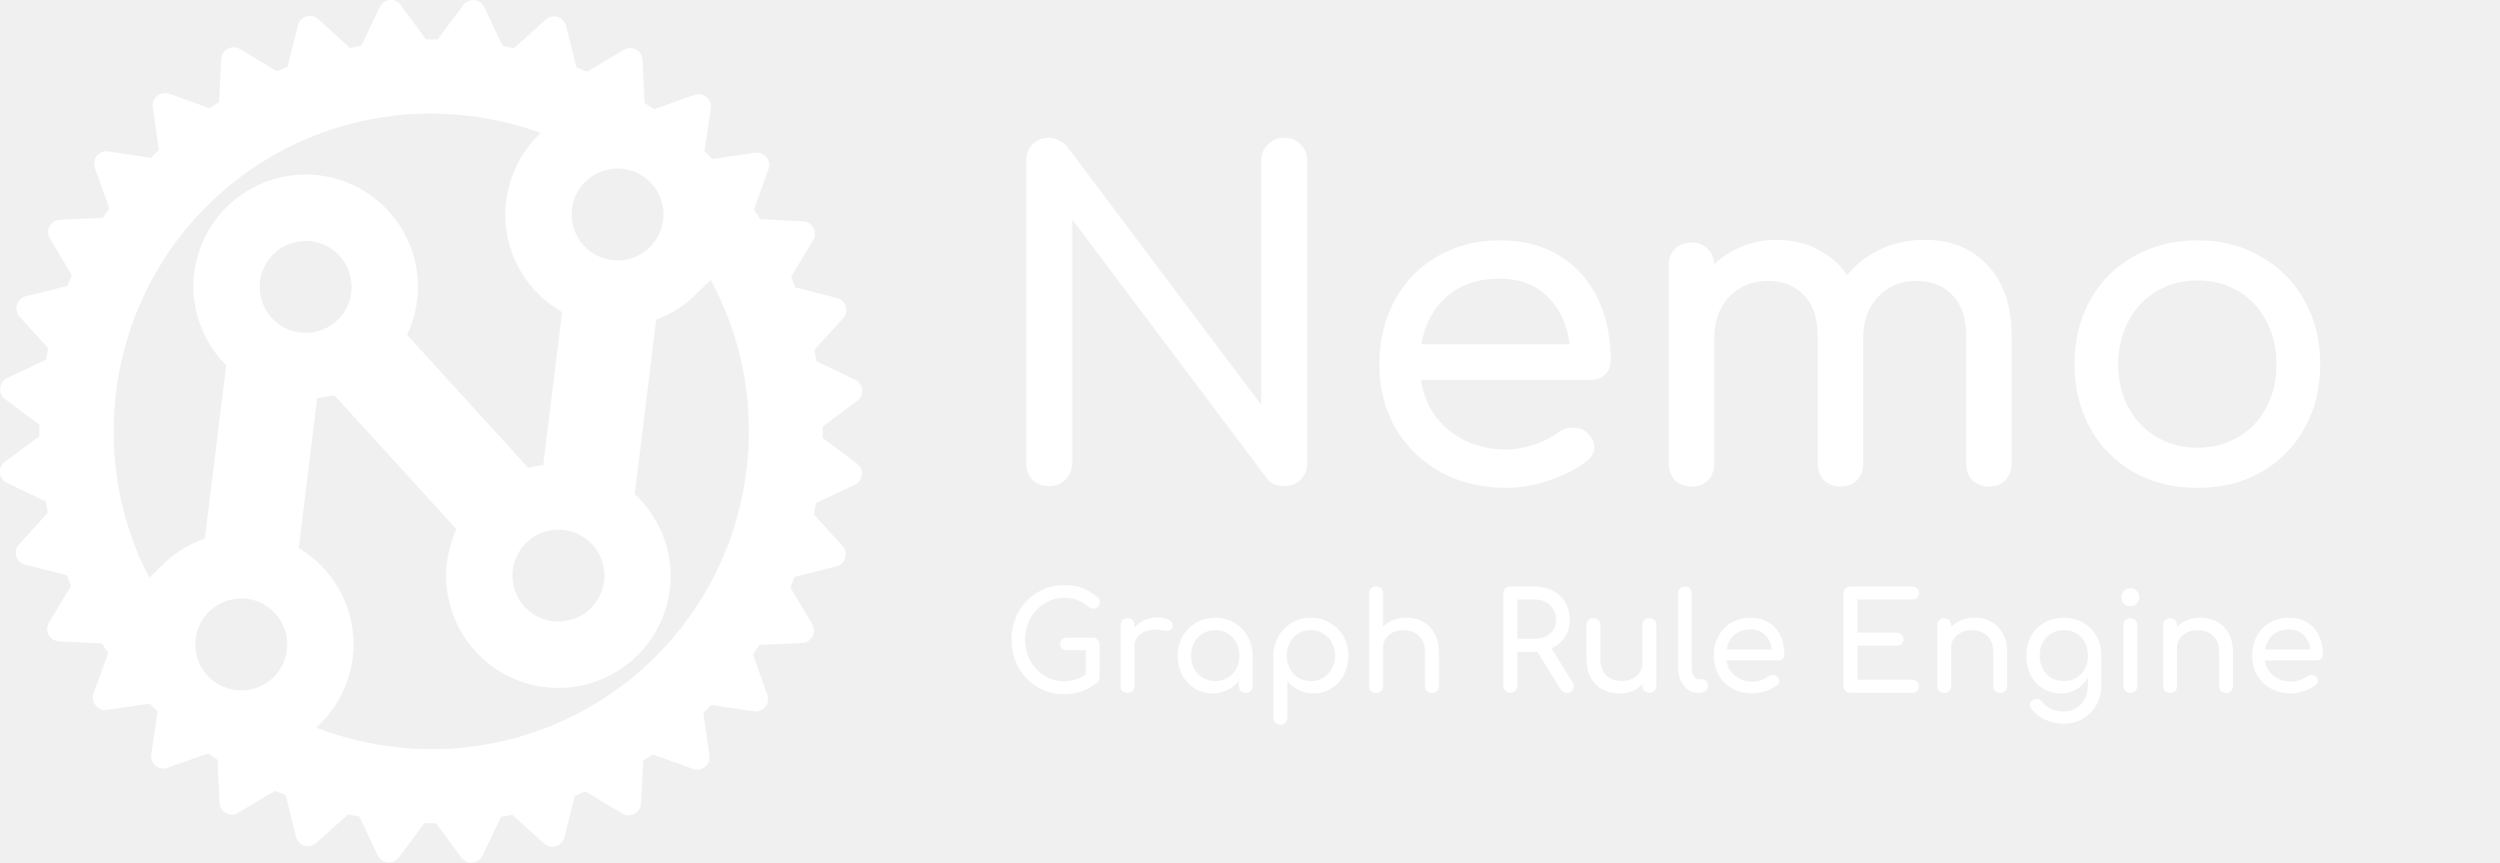
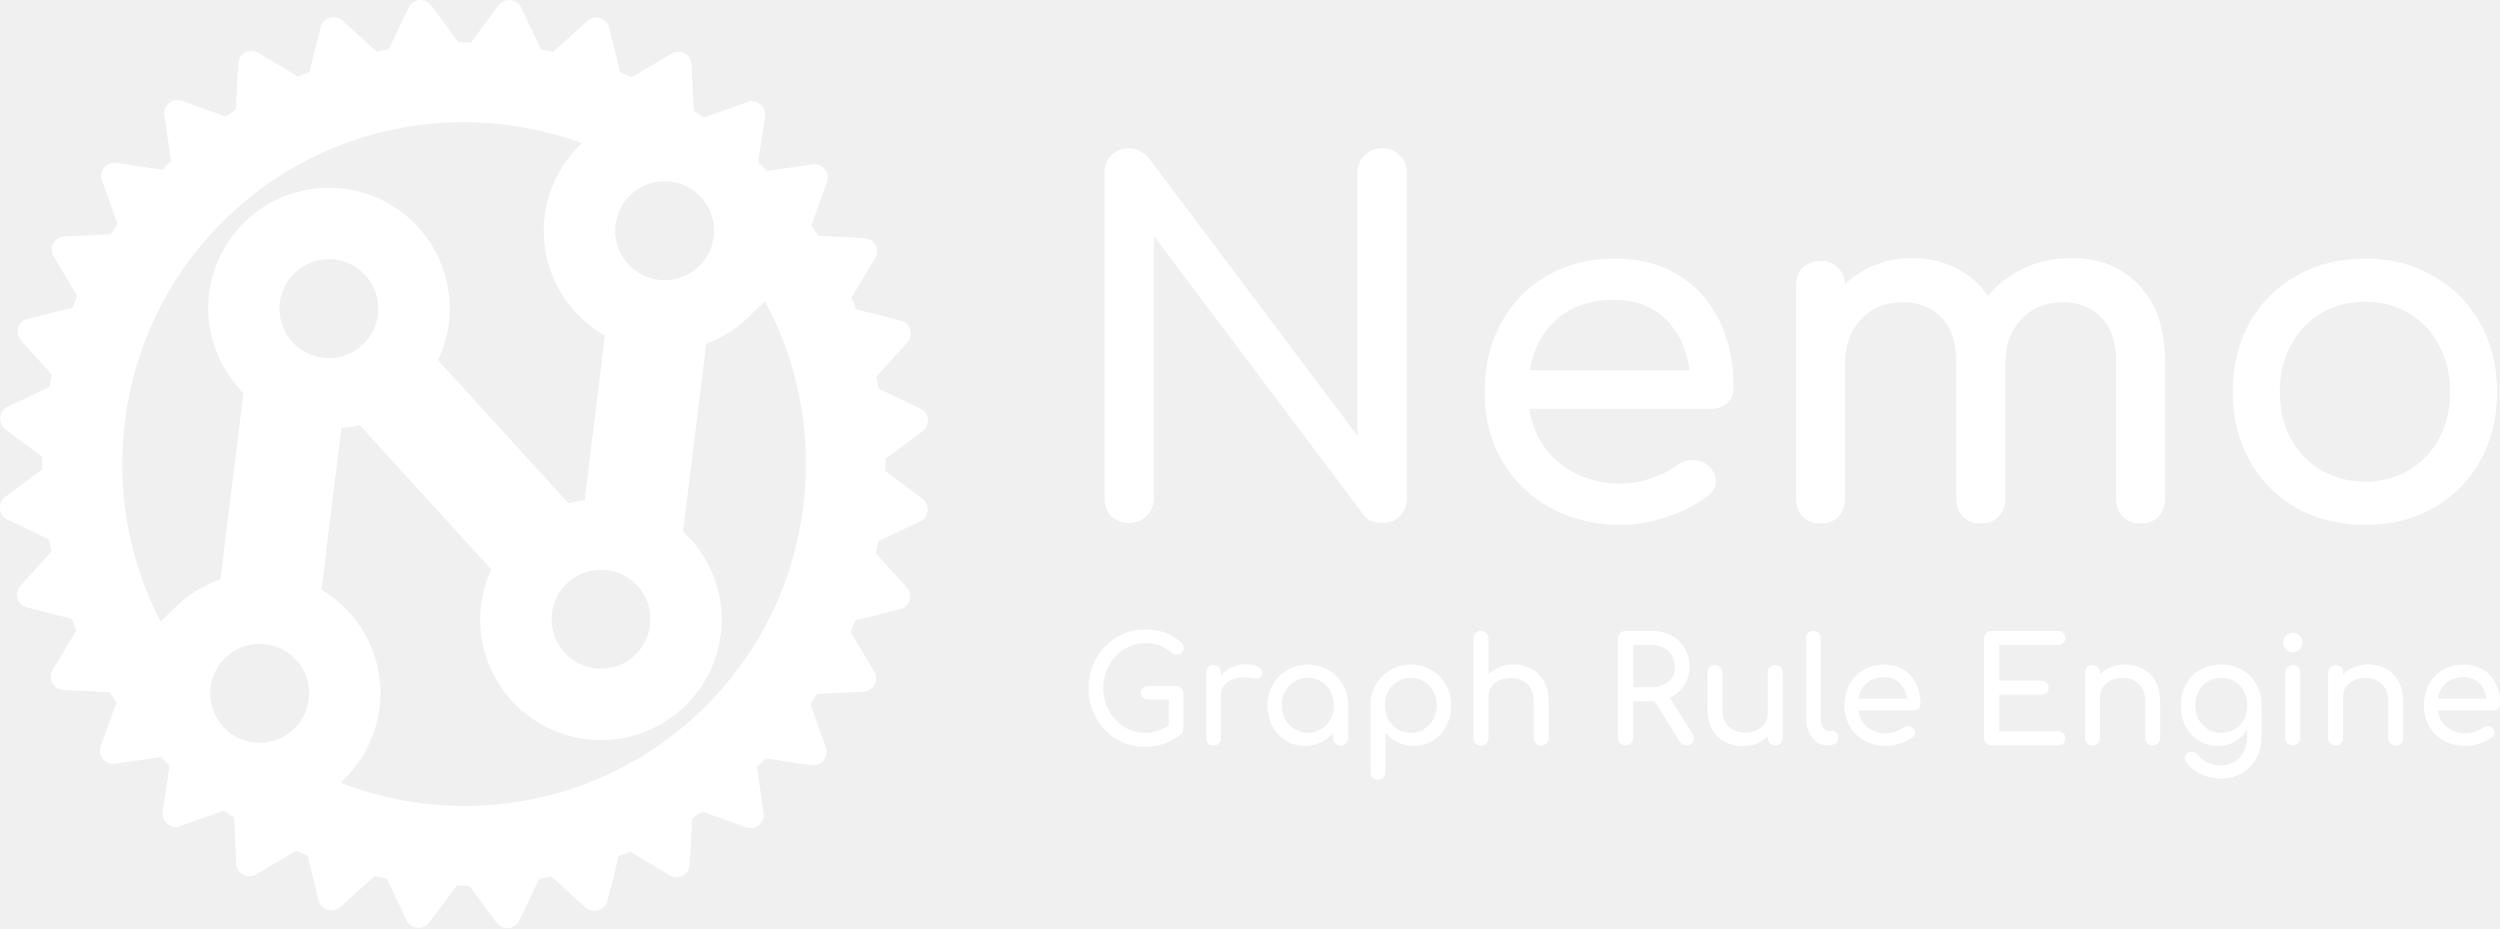
- <svg xmlns="http://www.w3.org/2000/svg" width="73.968mm" height="25.525mm" viewBox="0 0 73.968 25.525" version="1.1" id="svg103483">
+ <svg xmlns="http://www.w3.org/2000/svg" width="68.755mm" height="25.525mm" viewBox="0 0 68.755 25.525" version="1.1" id="svg103483">
  <defs id="defs103480" />
  <g id="layer1" transform="translate(36.13867,-120.1234)">
    <path id="path60524" style="color:#000000;fill:#ffffff;fill-opacity:1;stroke-width:0.265;stroke-miterlimit:6;-inkscape-stroke:none" d="m -24.604,120.125 c -0.121,0.012 -0.237,0.083 -0.296,0.208 l -0.545,1.143 c -0.113,0.021 -0.225,0.042 -0.337,0.066 l -0.936,-0.851 c -0.205,-0.186 -0.534,-0.088 -0.602,0.181 l -0.312,1.231 c -0.105,0.042 -0.209,0.084 -0.313,0.128 l -1.088,-0.655 c -0.237,-0.143 -0.541,0.019 -0.555,0.295 l -0.066,1.273 c -0.094,0.06 -0.186,0.122 -0.278,0.185 l -1.199,-0.431 c -0.26,-0.094 -0.527,0.124 -0.487,0.398 l 0.183,1.261 c -0.08,0.077 -0.159,0.156 -0.237,0.235 l -1.26,-0.189 c -0.274,-0.041 -0.493,0.224 -0.4,0.485 l 0.425,1.197 c -0.064,0.092 -0.126,0.187 -0.188,0.281 l -1.269,0.06 c -0.277,0.013 -0.439,0.316 -0.297,0.553 l 0.647,1.087 c -0.046,0.105 -0.088,0.211 -0.131,0.318 l -1.229,0.305 c -0.269,0.067 -0.37,0.396 -0.184,0.602 l 0.847,0.94 c -0.024,0.111 -0.046,0.224 -0.067,0.336 l -1.146,0.54 c -0.251,0.118 -0.285,0.46 -0.063,0.625 l 1.015,0.758 c -0.003,0.115 -0.003,0.229 -0.003,0.343 l -1.018,0.752 c -0.223,0.164 -0.19,0.507 0.06,0.626 l 1.144,0.545 c 0.021,0.113 0.042,0.226 0.066,0.337 l -0.851,0.936 c -0.186,0.205 -0.088,0.534 0.181,0.602 l 1.231,0.312 c 0.042,0.105 0.084,0.21 0.128,0.313 l -0.655,1.088 c -0.143,0.237 0.019,0.54 0.295,0.554 l 1.273,0.066 c 0.06,0.093 0.122,0.186 0.185,0.278 l -0.432,1.199 c -0.094,0.26 0.123,0.527 0.397,0.487 l 1.261,-0.184 c 0.077,0.08 0.156,0.159 0.235,0.237 l -0.189,1.26 c -0.041,0.274 0.224,0.492 0.485,0.399 l 1.197,-0.424 c 0.092,0.064 0.187,0.126 0.281,0.188 l 0.06,1.269 c 0.013,0.277 0.316,0.439 0.553,0.297 l 1.087,-0.648 c 0.105,0.046 0.211,0.089 0.318,0.131 l 0.305,1.229 c 0.067,0.269 0.396,0.369 0.602,0.183 l 0.94,-0.847 c 0.111,0.024 0.224,0.045 0.336,0.066 l 0.54,1.147 c 0.118,0.251 0.46,0.285 0.626,0.063 l 0.758,-1.016 c 0.115,0.002 0.229,0.004 0.343,0.002 l 0.752,1.018 c 0.164,0.223 0.507,0.19 0.626,-0.06 l 0.545,-1.144 c 0.113,-0.021 0.226,-0.041 0.337,-0.065 l 0.936,0.851 c 0.205,0.186 0.534,0.087 0.602,-0.181 l 0.312,-1.231 c 0.105,-0.042 0.21,-0.084 0.313,-0.128 l 1.088,0.655 c 0.237,0.143 0.54,-0.019 0.554,-0.295 l 0.066,-1.273 c 0.094,-0.06 0.186,-0.121 0.277,-0.184 l 1.199,0.431 c 0.26,0.094 0.527,-0.123 0.487,-0.397 l -0.184,-1.261 c 0.08,-0.077 0.159,-0.156 0.237,-0.236 l 1.26,0.189 c 0.274,0.041 0.492,-0.224 0.399,-0.485 l -0.424,-1.197 c 0.064,-0.092 0.126,-0.187 0.188,-0.281 l 1.269,-0.06 c 0.277,-0.013 0.439,-0.316 0.297,-0.554 l -0.648,-1.087 c 0.046,-0.105 0.089,-0.211 0.131,-0.318 l 1.229,-0.305 c 0.269,-0.067 0.369,-0.396 0.183,-0.602 l -0.847,-0.94 c 0.024,-0.111 0.045,-0.224 0.066,-0.336 l 1.147,-0.539 c 0.251,-0.118 0.285,-0.461 0.063,-0.626 l -1.015,-0.758 c 0.003,-0.115 0.003,-0.229 0.003,-0.343 l 1.018,-0.752 c 0.223,-0.164 0.19,-0.507 -0.06,-0.626 l -1.144,-0.545 c -0.021,-0.113 -0.041,-0.226 -0.065,-0.337 l 0.851,-0.935 c 0.186,-0.205 0.088,-0.535 -0.181,-0.603 l -1.231,-0.312 c -0.042,-0.105 -0.084,-0.21 -0.128,-0.313 l 0.654,-1.088 c 0.143,-0.237 -0.018,-0.54 -0.295,-0.554 l -1.273,-0.066 c -0.06,-0.093 -0.122,-0.186 -0.185,-0.278 l 0.431,-1.199 c 0.094,-0.26 -0.124,-0.527 -0.398,-0.487 l -1.261,0.184 c -0.077,-0.08 -0.156,-0.159 -0.236,-0.237 l 0.189,-1.26 c 0.041,-0.274 -0.223,-0.492 -0.484,-0.399 l -1.197,0.424 c -0.092,-0.064 -0.187,-0.126 -0.281,-0.188 l -0.06,-1.269 c -0.013,-0.277 -0.316,-0.44 -0.554,-0.298 l -1.087,0.647 c -0.105,-0.046 -0.211,-0.089 -0.317,-0.131 l -0.306,-1.229 c -0.067,-0.269 -0.396,-0.37 -0.601,-0.184 l -0.94,0.847 c -0.111,-0.024 -0.224,-0.045 -0.336,-0.066 l -0.54,-1.146 c -0.059,-0.125 -0.174,-0.197 -0.295,-0.209 -0.121,-0.012 -0.248,0.035 -0.331,0.146 l -0.758,1.015 c -0.115,-0.002 -0.229,-0.004 -0.343,-0.002 l -0.752,-1.018 c -0.082,-0.111 -0.209,-0.159 -0.33,-0.147 z m 1.207,3.359 c 0.318,-1.1e-4 0.64,0.015 0.963,0.048 0.804,0.081 1.574,0.261 2.299,0.525 -0.118,0.12 -0.019,0.019 -0.179,0.182 -0.557,0.609 -0.867,1.404 -0.87,2.23 7.9e-5,1.237 0.678,2.315 1.681,2.887 l -0.557,4.525 a 3.324,3.324 0 0 0 -0.442,0.086 l -3.588,-3.936 a 3.324,3.324 0 0 0 0.321,-1.419 3.324,3.324 0 0 0 -3.323,-3.324 3.324,3.324 0 0 0 -3.324,3.324 3.324,3.324 0 0 0 0.972,2.319 l -0.631,5.124 c -0.422,0.147 -0.815,0.376 -1.151,0.683 -0.769,0.745 -0.434,0.422 -0.496,0.484 -0.814,-1.568 -1.198,-3.383 -1.007,-5.278 0.489,-4.855 4.558,-8.458 9.332,-8.46 z m 5.537,1.624 a 1.36,1.36 0 0 1 1.36,1.36 1.36,1.36 0 0 1 -1.36,1.361 1.36,1.36 0 0 1 -1.36,-1.361 1.36,1.36 0 0 1 1.36,-1.36 z m -9.233,2.144 a 1.36,1.36 0 0 1 1.36,1.36 1.36,1.36 0 0 1 -1.36,1.36 1.36,1.36 0 0 1 -1.36,-1.36 1.36,1.36 0 0 1 1.36,-1.36 z m 11.99,1.154 c 0.866,1.6 1.278,3.469 1.081,5.422 -0.522,5.179 -5.117,8.934 -10.296,8.412 -0.863,-0.087 -1.685,-0.289 -2.456,-0.587 0.12,-0.123 0.065,-0.064 0.229,-0.233 0.557,-0.609 0.867,-1.404 0.87,-2.23 -7.9e-5,-1.213 -0.652,-2.271 -1.622,-2.851 l 0.547,-4.443 a 3.324,3.324 0 0 0 0.503,-0.082 l 3.617,3.967 a 3.324,3.324 0 0 0 -0.305,1.372 3.324,3.324 0 0 0 3.323,3.324 3.324,3.324 0 0 0 3.324,-3.324 3.324,3.324 0 0 0 -1.064,-2.411 l 0.635,-5.161 c 0.397,-0.148 0.766,-0.369 1.084,-0.66 0.819,-0.792 0.487,-0.474 0.528,-0.515 z m -4.507,7.387 a 1.36,1.36 0 0 1 1.361,1.36 1.36,1.36 0 0 1 -1.361,1.361 1.36,1.36 0 0 1 -1.36,-1.361 1.36,1.36 0 0 1 1.36,-1.36 z m -9.387,2.037 a 1.36,1.36 0 0 1 1.36,1.36 1.36,1.36 0 0 1 -1.36,1.361 1.36,1.36 0 0 1 -1.36,-1.361 1.36,1.36 0 0 1 1.36,-1.36 z" />
    <g aria-label="Nemo" id="text60528" style="font-weight:bold;font-size:49.882px;line-height:1.25;font-family:Comfortaa;-inkscape-font-specification:'Comfortaa, Bold';letter-spacing:0px;word-spacing:0px;fill:#ffffff;fill-opacity:1" transform="matrix(0.2645833,0,0,0.2645833,-239.1168,231.7105)">
      <path d="m 884.513,-367.389 q -1.097,0 -1.846,-0.698 -0.698,-0.748 -0.698,-1.896 v -33.77 q 0,-1.147 0.698,-1.846 0.748,-0.748 1.846,-0.748 0.549,0 1.097,0.299 0.549,0.249 0.898,0.648 l 21.749,28.932 v -27.285 q 0,-1.147 0.748,-1.846 0.748,-0.748 1.846,-0.748 1.097,0 1.796,0.748 0.748,0.698 0.748,1.846 v 33.77 q 0,1.147 -0.748,1.896 -0.698,0.698 -1.796,0.698 -0.549,0 -1.147,-0.2 -0.549,-0.249 -0.848,-0.698 l -21.749,-28.932 v 27.236 q 0,1.097 -0.748,1.846 -0.698,0.748 -1.846,0.748 z" id="path61004" style="fill:#ffffff;fill-opacity:1" />
      <path d="m 947.364,-381.456 q 0,0.948 -0.648,1.596 -0.648,0.599 -1.646,0.599 h -18.955 q 0.549,3.492 3.143,5.637 2.644,2.145 6.435,2.145 1.496,0 3.093,-0.549 1.646,-0.549 2.694,-1.347 0.698,-0.549 1.646,-0.549 0.948,0 1.496,0.499 0.898,0.748 0.898,1.696 0,0.898 -0.798,1.496 -1.696,1.347 -4.24,2.195 -2.494,0.848 -4.789,0.848 -4.09,0 -7.333,-1.746 -3.242,-1.796 -5.088,-4.938 -1.796,-3.143 -1.796,-7.133 0,-3.991 1.696,-7.133 1.746,-3.192 4.789,-4.938 3.093,-1.796 6.983,-1.796 3.841,0 6.634,1.696 2.793,1.696 4.29,4.739 1.496,3.043 1.496,6.983 z m -12.421,-9.128 q -3.641,0 -5.936,1.995 -2.245,1.995 -2.843,5.337 h 16.611 q -0.449,-3.342 -2.494,-5.337 -2.045,-1.995 -5.337,-1.995 z" id="path61006" style="fill:#ffffff;fill-opacity:1" />
      <path d="m 982.531,-394.924 q 4.34,0 6.983,2.843 2.694,2.843 2.694,7.931 v 14.266 q 0,1.097 -0.698,1.846 -0.698,0.698 -1.846,0.698 -1.097,0 -1.846,-0.698 -0.698,-0.748 -0.698,-1.846 v -14.266 q 0,-3.043 -1.546,-4.589 -1.496,-1.596 -4.04,-1.596 -2.594,0 -4.29,1.796 -1.646,1.796 -1.646,4.589 v 14.067 q 0,1.097 -0.698,1.846 -0.698,0.698 -1.846,0.698 -1.097,0 -1.846,-0.698 -0.698,-0.748 -0.698,-1.846 v -14.266 q 0,-3.043 -1.546,-4.589 -1.496,-1.596 -4.04,-1.596 -2.644,0 -4.34,1.796 -1.646,1.796 -1.646,4.589 v 14.067 q 0,1.097 -0.698,1.846 -0.698,0.698 -1.846,0.698 -1.097,0 -1.846,-0.698 -0.698,-0.748 -0.698,-1.846 v -22.197 q 0,-1.147 0.698,-1.846 0.748,-0.698 1.846,-0.698 1.097,0 1.796,0.698 0.698,0.648 0.748,1.746 1.297,-1.297 3.093,-1.995 1.796,-0.748 3.891,-0.748 2.544,0 4.539,1.048 2.045,0.998 3.342,2.893 1.496,-1.846 3.741,-2.893 2.245,-1.048 4.988,-1.048 z" id="path61008" style="fill:#ffffff;fill-opacity:1" />
      <path d="m 1013.009,-367.19 q -3.991,0 -7.133,-1.746 -3.143,-1.796 -4.888,-4.938 -1.746,-3.143 -1.746,-7.133 0,-4.04 1.746,-7.183 1.746,-3.143 4.888,-4.888 3.143,-1.796 7.133,-1.796 3.941,0 7.033,1.796 3.143,1.746 4.888,4.888 1.796,3.143 1.796,7.183 0,3.991 -1.746,7.133 -1.746,3.143 -4.888,4.938 -3.093,1.746 -7.083,1.746 z m 0,-4.489 q 2.544,0 4.539,-1.197 2.045,-1.197 3.143,-3.292 1.147,-2.145 1.147,-4.839 0,-2.694 -1.147,-4.839 -1.097,-2.145 -3.143,-3.342 -1.995,-1.197 -4.539,-1.197 -2.544,0 -4.589,1.197 -1.995,1.197 -3.143,3.342 -1.147,2.145 -1.147,4.839 0,2.694 1.147,4.839 1.147,2.095 3.143,3.292 2.045,1.197 4.589,1.197 z" id="path61010" style="fill:#ffffff;fill-opacity:1" />
    </g>
-     <g aria-label="Graph Rule Engine" id="text60532" style="font-weight:bold;font-size:15.23px;line-height:1.25;font-family:Comfortaa;-inkscape-font-specification:'Comfortaa, Bold';letter-spacing:0px;word-spacing:0px;fill:#ffffff;stroke-width:1;fill-opacity:1" transform="matrix(0.2645833,0,0,0.2645833,-239.1168,231.7105)">
+     <g aria-label="Graph Rule Engine" id="text60532" style="font-weight:bold;font-size:15.23px;line-height:1.25;font-family:Comfortaa;-inkscape-font-specification:'Comfortaa, Bold';letter-spacing:0px;word-spacing:0px;fill:#ffffff;fill-opacity:1;stroke-width:1" transform="matrix(0.2645833,0,0,0.2645833,-239.1168,231.7105)">
      <path d="m 889.391,-350.439 q 0.335,0 0.548,0.228 0.228,0.213 0.228,0.564 v 3.64 q 0,0.366 -0.244,0.564 -1.599,1.325 -3.731,1.325 -1.63,0 -2.985,-0.807 -1.34,-0.807 -2.117,-2.208 -0.777,-1.401 -0.777,-3.092 0,-1.675 0.777,-3.061 0.777,-1.401 2.117,-2.208 1.355,-0.822 2.985,-0.822 1.157,0 1.995,0.305 0.853,0.305 1.721,1.005 0.183,0.137 0.244,0.289 0.061,0.137 0.061,0.335 0,0.305 -0.228,0.503 -0.213,0.198 -0.518,0.198 -0.274,0 -0.518,-0.198 -0.624,-0.533 -1.218,-0.761 -0.594,-0.244 -1.538,-0.244 -1.188,0 -2.193,0.624 -0.99,0.624 -1.584,1.706 -0.579,1.066 -0.579,2.33 0,1.279 0.579,2.345 0.594,1.066 1.584,1.69 1.005,0.624 2.193,0.624 1.279,0 2.452,-0.761 v -2.711 h -2.102 q -0.35,0 -0.579,-0.198 -0.213,-0.198 -0.213,-0.503 0,-0.305 0.213,-0.503 0.228,-0.198 0.579,-0.198 z" id="path61031" style="fill:#ffffff;fill-opacity:1" />
      <path d="m 896.625,-352.693 q 0.807,0 1.264,0.244 0.457,0.244 0.457,0.609 0,0.107 -0.015,0.152 -0.137,0.487 -0.609,0.487 -0.076,0 -0.228,-0.03 -0.609,-0.107 -0.99,-0.107 -1.097,0 -1.767,0.503 -0.67,0.503 -0.67,1.355 v 4.447 q 0,0.366 -0.198,0.564 -0.183,0.198 -0.564,0.198 -0.366,0 -0.564,-0.183 -0.198,-0.198 -0.198,-0.579 v -6.808 q 0,-0.366 0.198,-0.564 0.198,-0.198 0.564,-0.198 0.761,0 0.761,0.761 v 0.289 q 0.457,-0.533 1.127,-0.838 0.67,-0.305 1.432,-0.305 z" id="path61033" style="fill:#ffffff;fill-opacity:1" />
      <path d="m 903.113,-352.663 q 1.173,0 2.117,0.564 0.959,0.548 1.508,1.523 0.564,0.959 0.564,2.147 v 3.396 q 0,0.335 -0.228,0.564 -0.213,0.213 -0.548,0.213 -0.335,0 -0.564,-0.213 -0.213,-0.228 -0.213,-0.564 v -0.564 q -0.533,0.655 -1.295,1.02 -0.761,0.366 -1.645,0.366 -1.097,0 -1.995,-0.548 -0.883,-0.548 -1.401,-1.508 -0.503,-0.975 -0.503,-2.163 0,-1.188 0.548,-2.147 0.548,-0.975 1.508,-1.523 0.975,-0.564 2.147,-0.564 z m 0,7.082 q 0.761,0 1.371,-0.366 0.624,-0.381 0.975,-1.02 0.35,-0.655 0.35,-1.462 0,-0.807 -0.35,-1.462 -0.35,-0.655 -0.975,-1.02 -0.609,-0.381 -1.371,-0.381 -0.761,0 -1.386,0.381 -0.609,0.366 -0.975,1.02 -0.35,0.655 -0.35,1.462 0,0.807 0.35,1.462 0.366,0.64 0.975,1.02 0.624,0.366 1.386,0.366 z" id="path61035" style="fill:#ffffff;fill-opacity:1" />
      <path d="m 913.804,-352.663 q 1.173,0 2.132,0.564 0.975,0.548 1.523,1.523 0.548,0.959 0.548,2.147 0,1.188 -0.518,2.163 -0.503,0.959 -1.401,1.508 -0.883,0.548 -1.98,0.548 -0.883,0 -1.645,-0.366 -0.761,-0.366 -1.295,-1.02 v 4.112 q 0,0.35 -0.213,0.564 -0.213,0.213 -0.564,0.213 -0.335,0 -0.563,-0.213 -0.213,-0.213 -0.213,-0.564 v -6.945 q 0,-1.188 0.548,-2.147 0.564,-0.975 1.508,-1.523 0.959,-0.564 2.132,-0.564 z m 0,7.082 q 0.761,0 1.371,-0.366 0.624,-0.381 0.975,-1.02 0.366,-0.655 0.366,-1.462 0,-0.807 -0.366,-1.462 -0.35,-0.655 -0.975,-1.02 -0.609,-0.381 -1.371,-0.381 -0.761,0 -1.386,0.381 -0.609,0.366 -0.959,1.02 -0.35,0.655 -0.35,1.462 0,0.807 0.35,1.462 0.35,0.64 0.959,1.02 0.624,0.366 1.386,0.366 z" id="path61037" style="fill:#ffffff;fill-opacity:1" />
      <path d="m 924.465,-352.678 q 1.051,0 1.888,0.457 0.838,0.457 1.31,1.34 0.472,0.868 0.472,2.102 v 3.747 q 0,0.335 -0.228,0.564 -0.213,0.213 -0.548,0.213 -0.335,0 -0.563,-0.213 -0.213,-0.228 -0.213,-0.564 v -3.747 q 0,-1.234 -0.67,-1.858 -0.655,-0.64 -1.751,-0.64 -0.64,0 -1.173,0.259 -0.518,0.259 -0.822,0.701 -0.289,0.442 -0.289,0.99 v 4.295 q 0,0.335 -0.213,0.564 -0.213,0.213 -0.564,0.213 -0.335,0 -0.564,-0.213 -0.213,-0.228 -0.213,-0.564 v -10.356 q 0,-0.35 0.213,-0.564 0.228,-0.213 0.564,-0.213 0.35,0 0.564,0.213 0.213,0.213 0.213,0.564 v 3.731 q 0.487,-0.487 1.157,-0.746 0.67,-0.274 1.432,-0.274 z" id="path61039" style="fill:#ffffff;fill-opacity:1" />
      <path d="m 943.061,-345.489 q 0.152,0.244 0.152,0.503 0,0.305 -0.213,0.518 -0.198,0.198 -0.548,0.198 -0.442,0 -0.685,-0.381 l -2.62,-4.203 h -0.274 -1.949 v 3.792 q 0,0.335 -0.228,0.564 -0.213,0.228 -0.564,0.228 -0.335,0 -0.564,-0.228 -0.228,-0.228 -0.228,-0.564 v -10.311 q 0,-0.35 0.228,-0.564 0.228,-0.228 0.564,-0.228 h 2.741 q 1.127,0 2.01,0.472 0.899,0.472 1.386,1.325 0.503,0.853 0.503,1.949 0,1.081 -0.548,1.919 -0.548,0.838 -1.493,1.264 z m -4.188,-4.828 q 1.036,0 1.706,-0.579 0.67,-0.594 0.67,-1.523 0,-1.005 -0.67,-1.645 -0.67,-0.64 -1.706,-0.64 h -1.949 v 4.386 z" id="path61041" style="fill:#ffffff;fill-opacity:1" />
      <path d="m 951.681,-352.617 q 0.35,0 0.564,0.213 0.213,0.213 0.213,0.564 v 6.792 q 0,0.335 -0.213,0.564 -0.213,0.213 -0.564,0.213 -0.335,0 -0.563,-0.213 -0.213,-0.228 -0.213,-0.564 v -0.168 q -0.487,0.487 -1.157,0.761 -0.67,0.259 -1.432,0.259 -1.051,0 -1.888,-0.457 -0.838,-0.457 -1.31,-1.325 -0.472,-0.883 -0.472,-2.117 v -3.747 q 0,-0.335 0.213,-0.548 0.228,-0.228 0.564,-0.228 0.335,0 0.548,0.228 0.228,0.213 0.228,0.548 v 3.747 q 0,1.234 0.655,1.873 0.67,0.624 1.767,0.624 0.64,0 1.157,-0.259 0.533,-0.259 0.822,-0.701 0.305,-0.442 0.305,-0.99 v -4.295 q 0,-0.35 0.213,-0.564 0.228,-0.213 0.563,-0.213 z" id="path61043" style="fill:#ffffff;fill-opacity:1" />
      <path d="m 957.179,-344.271 q -0.655,0 -1.188,-0.35 -0.518,-0.366 -0.807,-1.005 -0.289,-0.655 -0.289,-1.462 v -8.315 q 0,-0.335 0.213,-0.548 0.213,-0.213 0.548,-0.213 0.335,0 0.548,0.213 0.213,0.213 0.213,0.548 v 8.315 q 0,0.564 0.213,0.929 0.213,0.366 0.548,0.366 h 0.381 q 0.305,0 0.487,0.213 0.198,0.213 0.198,0.548 0,0.335 -0.289,0.548 -0.289,0.213 -0.746,0.213 z" id="path61045" style="fill:#ffffff;fill-opacity:1" />
      <path d="m 966.788,-348.566 q 0,0.289 -0.198,0.487 -0.198,0.183 -0.503,0.183 h -5.787 q 0.168,1.066 0.959,1.721 0.807,0.655 1.965,0.655 0.457,0 0.944,-0.168 0.503,-0.168 0.822,-0.411 0.213,-0.168 0.503,-0.168 0.289,0 0.457,0.152 0.274,0.228 0.274,0.518 0,0.274 -0.244,0.457 -0.518,0.411 -1.295,0.67 -0.761,0.259 -1.462,0.259 -1.249,0 -2.239,-0.533 -0.99,-0.548 -1.553,-1.508 -0.548,-0.959 -0.548,-2.178 0,-1.218 0.518,-2.178 0.533,-0.975 1.462,-1.508 0.944,-0.548 2.132,-0.548 1.173,0 2.026,0.518 0.853,0.518 1.31,1.447 0.457,0.929 0.457,2.132 z m -3.792,-2.787 q -1.112,0 -1.812,0.609 -0.685,0.609 -0.868,1.63 h 5.071 q -0.137,-1.02 -0.761,-1.63 -0.624,-0.609 -1.63,-0.609 z" id="path61047" style="fill:#ffffff;fill-opacity:1" />
      <path d="m 974.175,-344.271 q -0.335,0 -0.564,-0.228 -0.228,-0.228 -0.228,-0.564 v -10.311 q 0,-0.35 0.228,-0.564 0.228,-0.228 0.564,-0.228 h 6.884 q 0.35,0 0.564,0.213 0.213,0.198 0.213,0.533 0,0.32 -0.213,0.518 -0.213,0.198 -0.564,0.198 h -6.092 v 3.701 h 4.371 q 0.335,0 0.548,0.213 0.228,0.198 0.228,0.518 0,0.32 -0.228,0.533 -0.213,0.198 -0.548,0.198 h -4.371 v 3.807 h 6.092 q 0.35,0 0.564,0.198 0.213,0.198 0.213,0.518 0,0.335 -0.213,0.548 -0.213,0.198 -0.564,0.198 z" id="path61049" style="fill:#ffffff;fill-opacity:1" />
      <path d="m 988.034,-352.678 q 1.051,0 1.888,0.457 0.838,0.457 1.31,1.34 0.472,0.868 0.472,2.102 v 3.747 q 0,0.335 -0.228,0.564 -0.213,0.213 -0.548,0.213 -0.335,0 -0.564,-0.213 -0.213,-0.228 -0.213,-0.564 v -3.747 q 0,-1.234 -0.67,-1.858 -0.655,-0.64 -1.751,-0.64 -0.64,0 -1.173,0.259 -0.518,0.259 -0.822,0.701 -0.289,0.442 -0.289,0.99 v 4.295 q 0,0.335 -0.213,0.564 -0.213,0.213 -0.564,0.213 -0.335,0 -0.564,-0.213 -0.213,-0.228 -0.213,-0.564 v -6.792 q 0,-0.35 0.213,-0.564 0.228,-0.213 0.564,-0.213 0.35,0 0.564,0.213 0.213,0.213 0.213,0.564 v 0.168 q 0.487,-0.487 1.157,-0.746 0.67,-0.274 1.432,-0.274 z" id="path61051" style="fill:#ffffff;fill-opacity:1" />
      <path d="m 998.055,-352.663 q 1.203,0 2.147,0.548 0.96,0.533 1.492,1.493 0.548,0.959 0.548,2.193 v 3.29 q 0,1.203 -0.533,2.193 -0.533,0.99 -1.508,1.553 -0.959,0.579 -2.178,0.579 -1.097,0 -2.041,-0.442 -0.944,-0.426 -1.584,-1.234 -0.168,-0.213 -0.168,-0.426 0,-0.32 0.32,-0.548 0.213,-0.137 0.426,-0.137 0.381,0 0.624,0.32 0.411,0.533 1.036,0.807 0.624,0.289 1.416,0.289 0.746,0 1.355,-0.366 0.609,-0.35 0.975,-1.051 0.365,-0.685 0.365,-1.645 v -0.746 q -0.472,0.838 -1.249,1.31 -0.777,0.472 -1.751,0.472 -1.127,0 -2.026,-0.533 -0.883,-0.548 -1.386,-1.508 -0.487,-0.959 -0.487,-2.178 0,-1.234 0.533,-2.193 0.533,-0.959 1.493,-1.493 0.959,-0.548 2.178,-0.548 z m 0,7.082 q 0.777,0 1.386,-0.366 0.624,-0.366 0.959,-1.005 0.35,-0.655 0.35,-1.477 0,-0.822 -0.35,-1.477 -0.335,-0.655 -0.959,-1.02 -0.609,-0.366 -1.386,-0.366 -0.777,0 -1.401,0.366 -0.609,0.366 -0.959,1.02 -0.35,0.655 -0.35,1.477 0,0.822 0.35,1.477 0.35,0.64 0.959,1.005 0.624,0.366 1.401,0.366 z" id="path61053" style="fill:#ffffff;fill-opacity:1" />
      <path d="m 1005.487,-344.271 q -0.335,0 -0.564,-0.213 -0.213,-0.228 -0.213,-0.564 v -6.777 q 0,-0.35 0.213,-0.564 0.228,-0.213 0.564,-0.213 0.35,0 0.564,0.213 0.213,0.213 0.213,0.564 v 6.777 q 0,0.335 -0.213,0.564 -0.213,0.213 -0.564,0.213 z m 0,-9.686 q -0.411,0 -0.716,-0.289 -0.289,-0.305 -0.289,-0.716 0,-0.411 0.289,-0.701 0.305,-0.305 0.716,-0.305 0.411,0 0.701,0.305 0.305,0.289 0.305,0.701 0,0.411 -0.305,0.716 -0.289,0.289 -0.701,0.289 z" id="path61055" style="fill:#ffffff;fill-opacity:1" />
      <path d="m 1013.3,-352.678 q 1.051,0 1.889,0.457 0.838,0.457 1.31,1.34 0.472,0.868 0.472,2.102 v 3.747 q 0,0.335 -0.229,0.564 -0.213,0.213 -0.548,0.213 -0.335,0 -0.564,-0.213 -0.213,-0.228 -0.213,-0.564 v -3.747 q 0,-1.234 -0.67,-1.858 -0.655,-0.64 -1.751,-0.64 -0.64,0 -1.173,0.259 -0.518,0.259 -0.822,0.701 -0.289,0.442 -0.289,0.99 v 4.295 q 0,0.335 -0.213,0.564 -0.213,0.213 -0.564,0.213 -0.335,0 -0.564,-0.213 -0.213,-0.228 -0.213,-0.564 v -6.792 q 0,-0.35 0.213,-0.564 0.229,-0.213 0.564,-0.213 0.35,0 0.564,0.213 0.213,0.213 0.213,0.564 v 0.168 q 0.487,-0.487 1.157,-0.746 0.67,-0.274 1.432,-0.274 z" id="path61057" style="fill:#ffffff;fill-opacity:1" />
      <path d="m 1027.022,-348.566 q 0,0.289 -0.198,0.487 -0.198,0.183 -0.503,0.183 h -5.787 q 0.168,1.066 0.96,1.721 0.807,0.655 1.965,0.655 0.457,0 0.944,-0.168 0.503,-0.168 0.823,-0.411 0.213,-0.168 0.502,-0.168 0.289,0 0.457,0.152 0.274,0.228 0.274,0.518 0,0.274 -0.244,0.457 -0.518,0.411 -1.294,0.67 -0.761,0.259 -1.462,0.259 -1.249,0 -2.239,-0.533 -0.99,-0.548 -1.553,-1.508 -0.548,-0.959 -0.548,-2.178 0,-1.218 0.518,-2.178 0.533,-0.975 1.462,-1.508 0.944,-0.548 2.132,-0.548 1.173,0 2.026,0.518 0.853,0.518 1.31,1.447 0.457,0.929 0.457,2.132 z m -3.792,-2.787 q -1.112,0 -1.812,0.609 -0.685,0.609 -0.868,1.63 h 5.072 q -0.137,-1.02 -0.761,-1.63 -0.624,-0.609 -1.629,-0.609 z" id="path61059" style="fill:#ffffff;fill-opacity:1" />
    </g>
  </g>
</svg>
